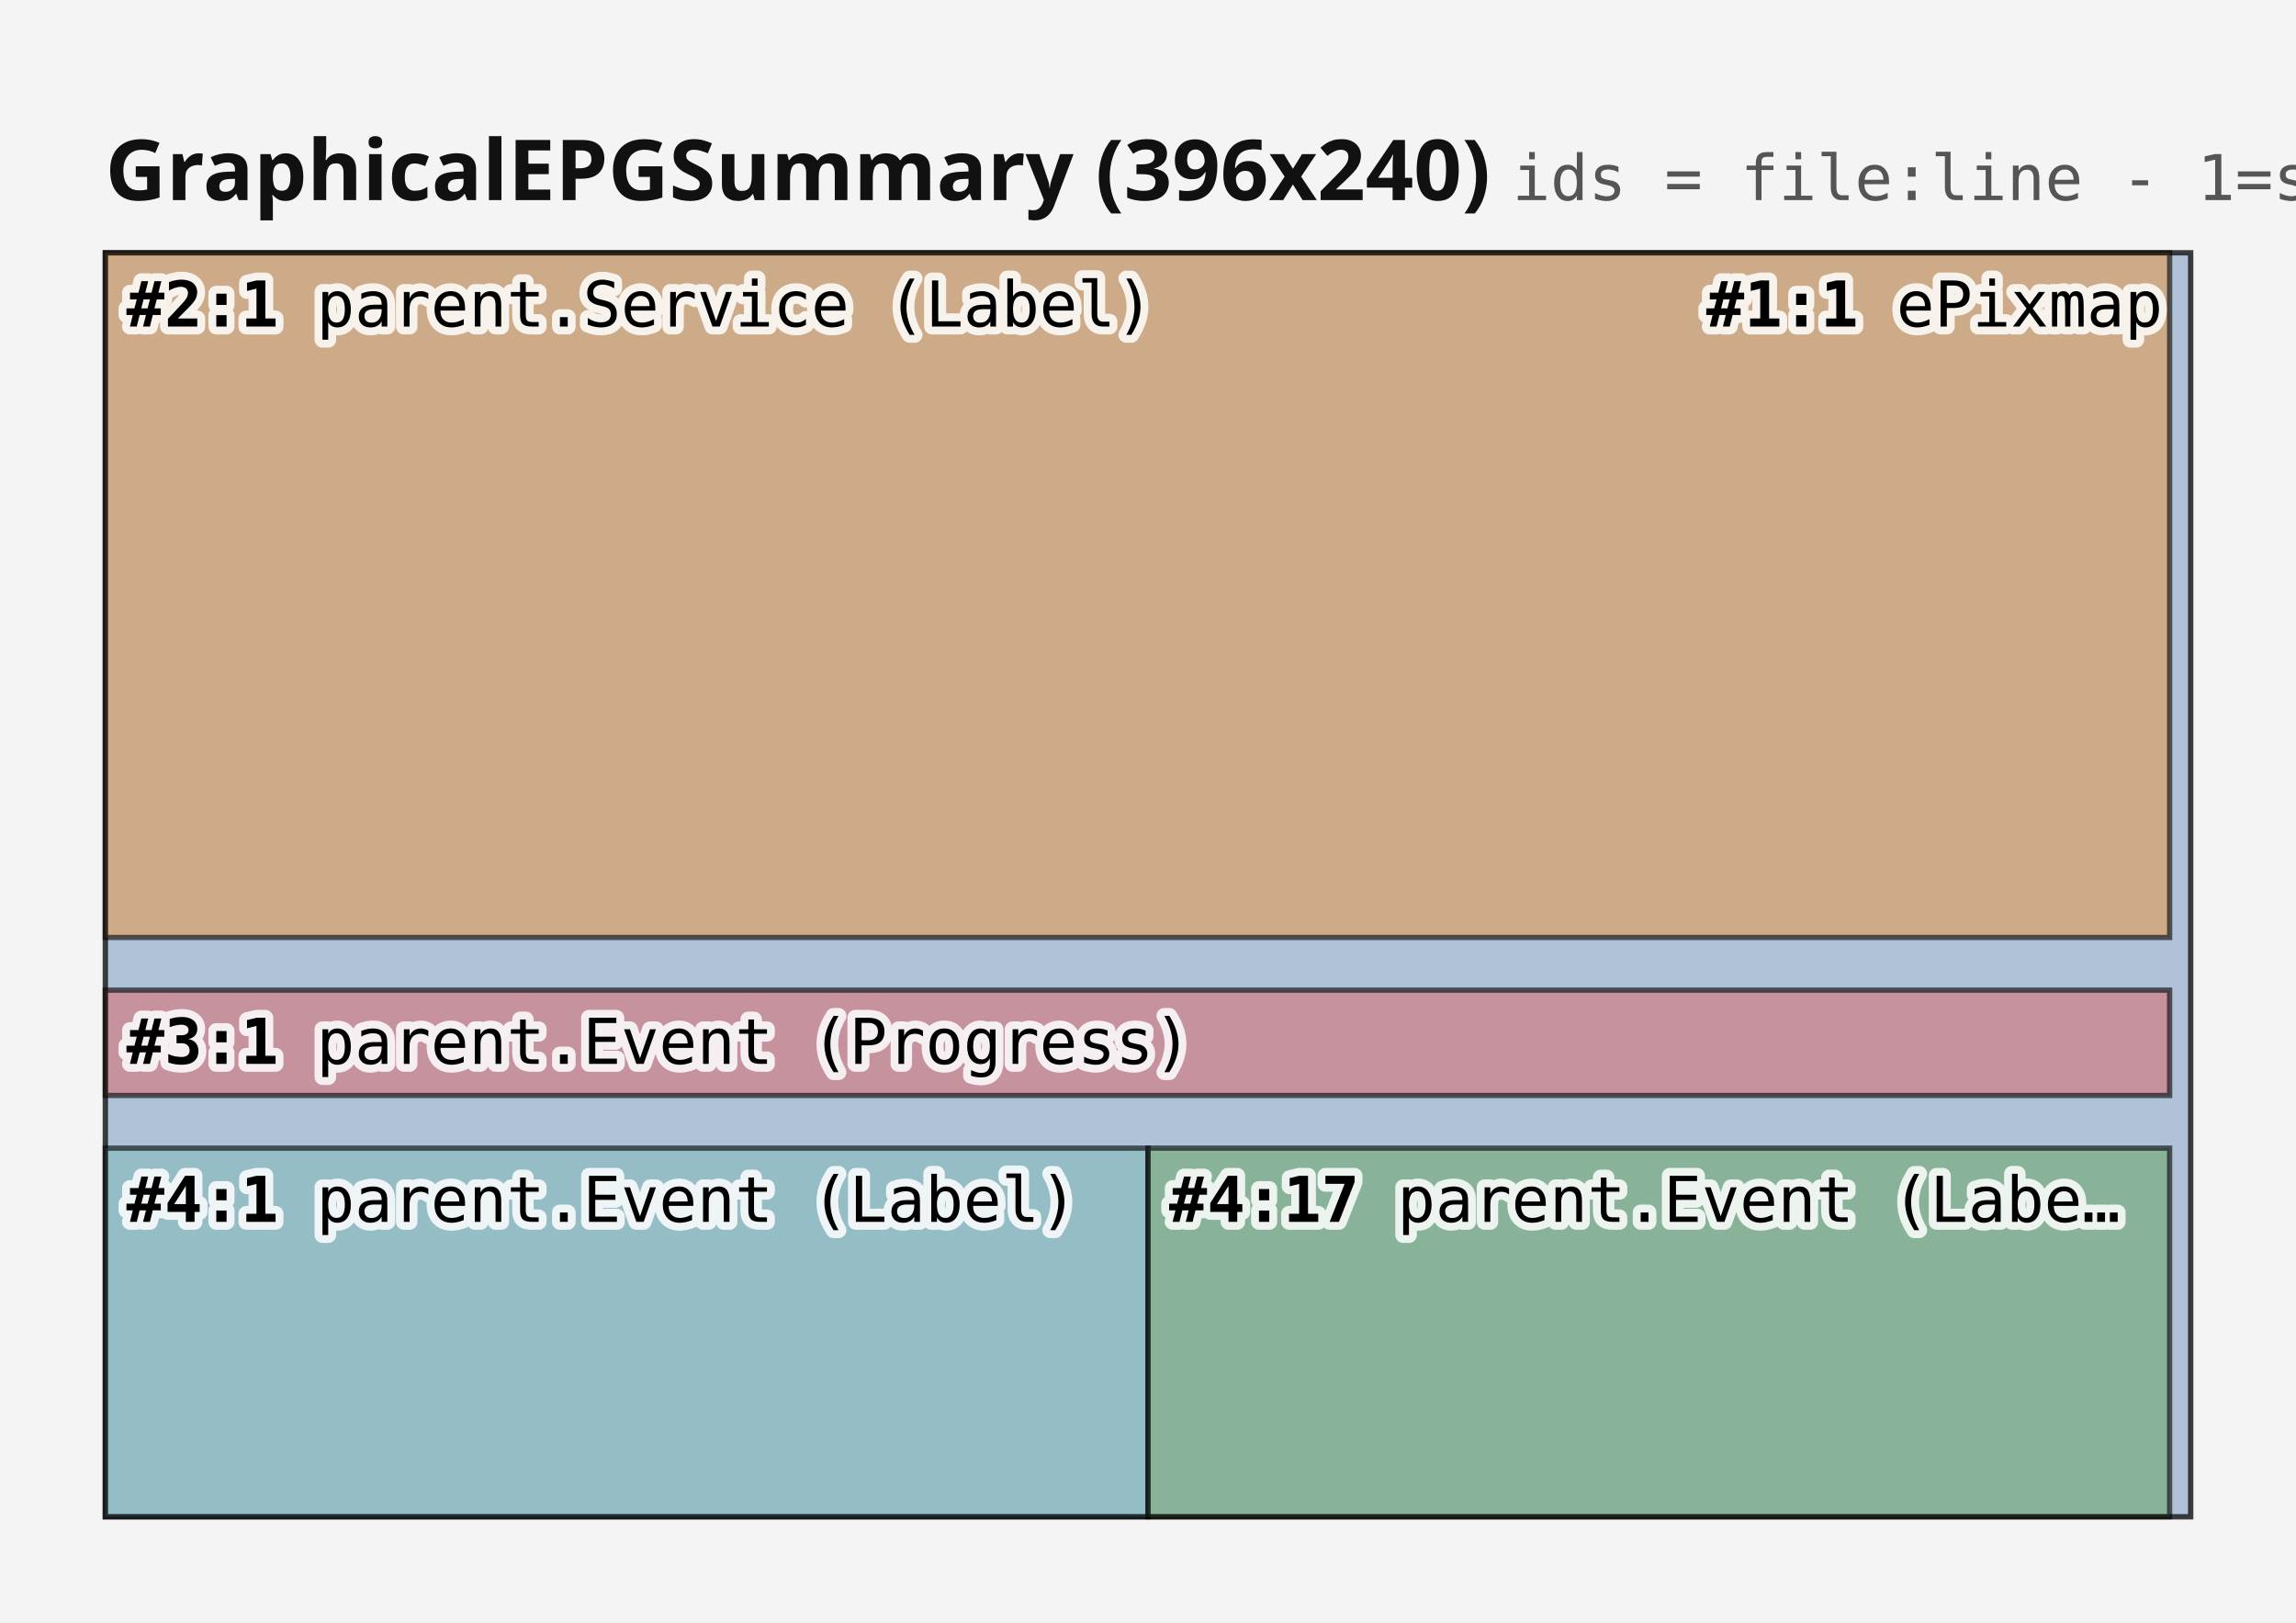
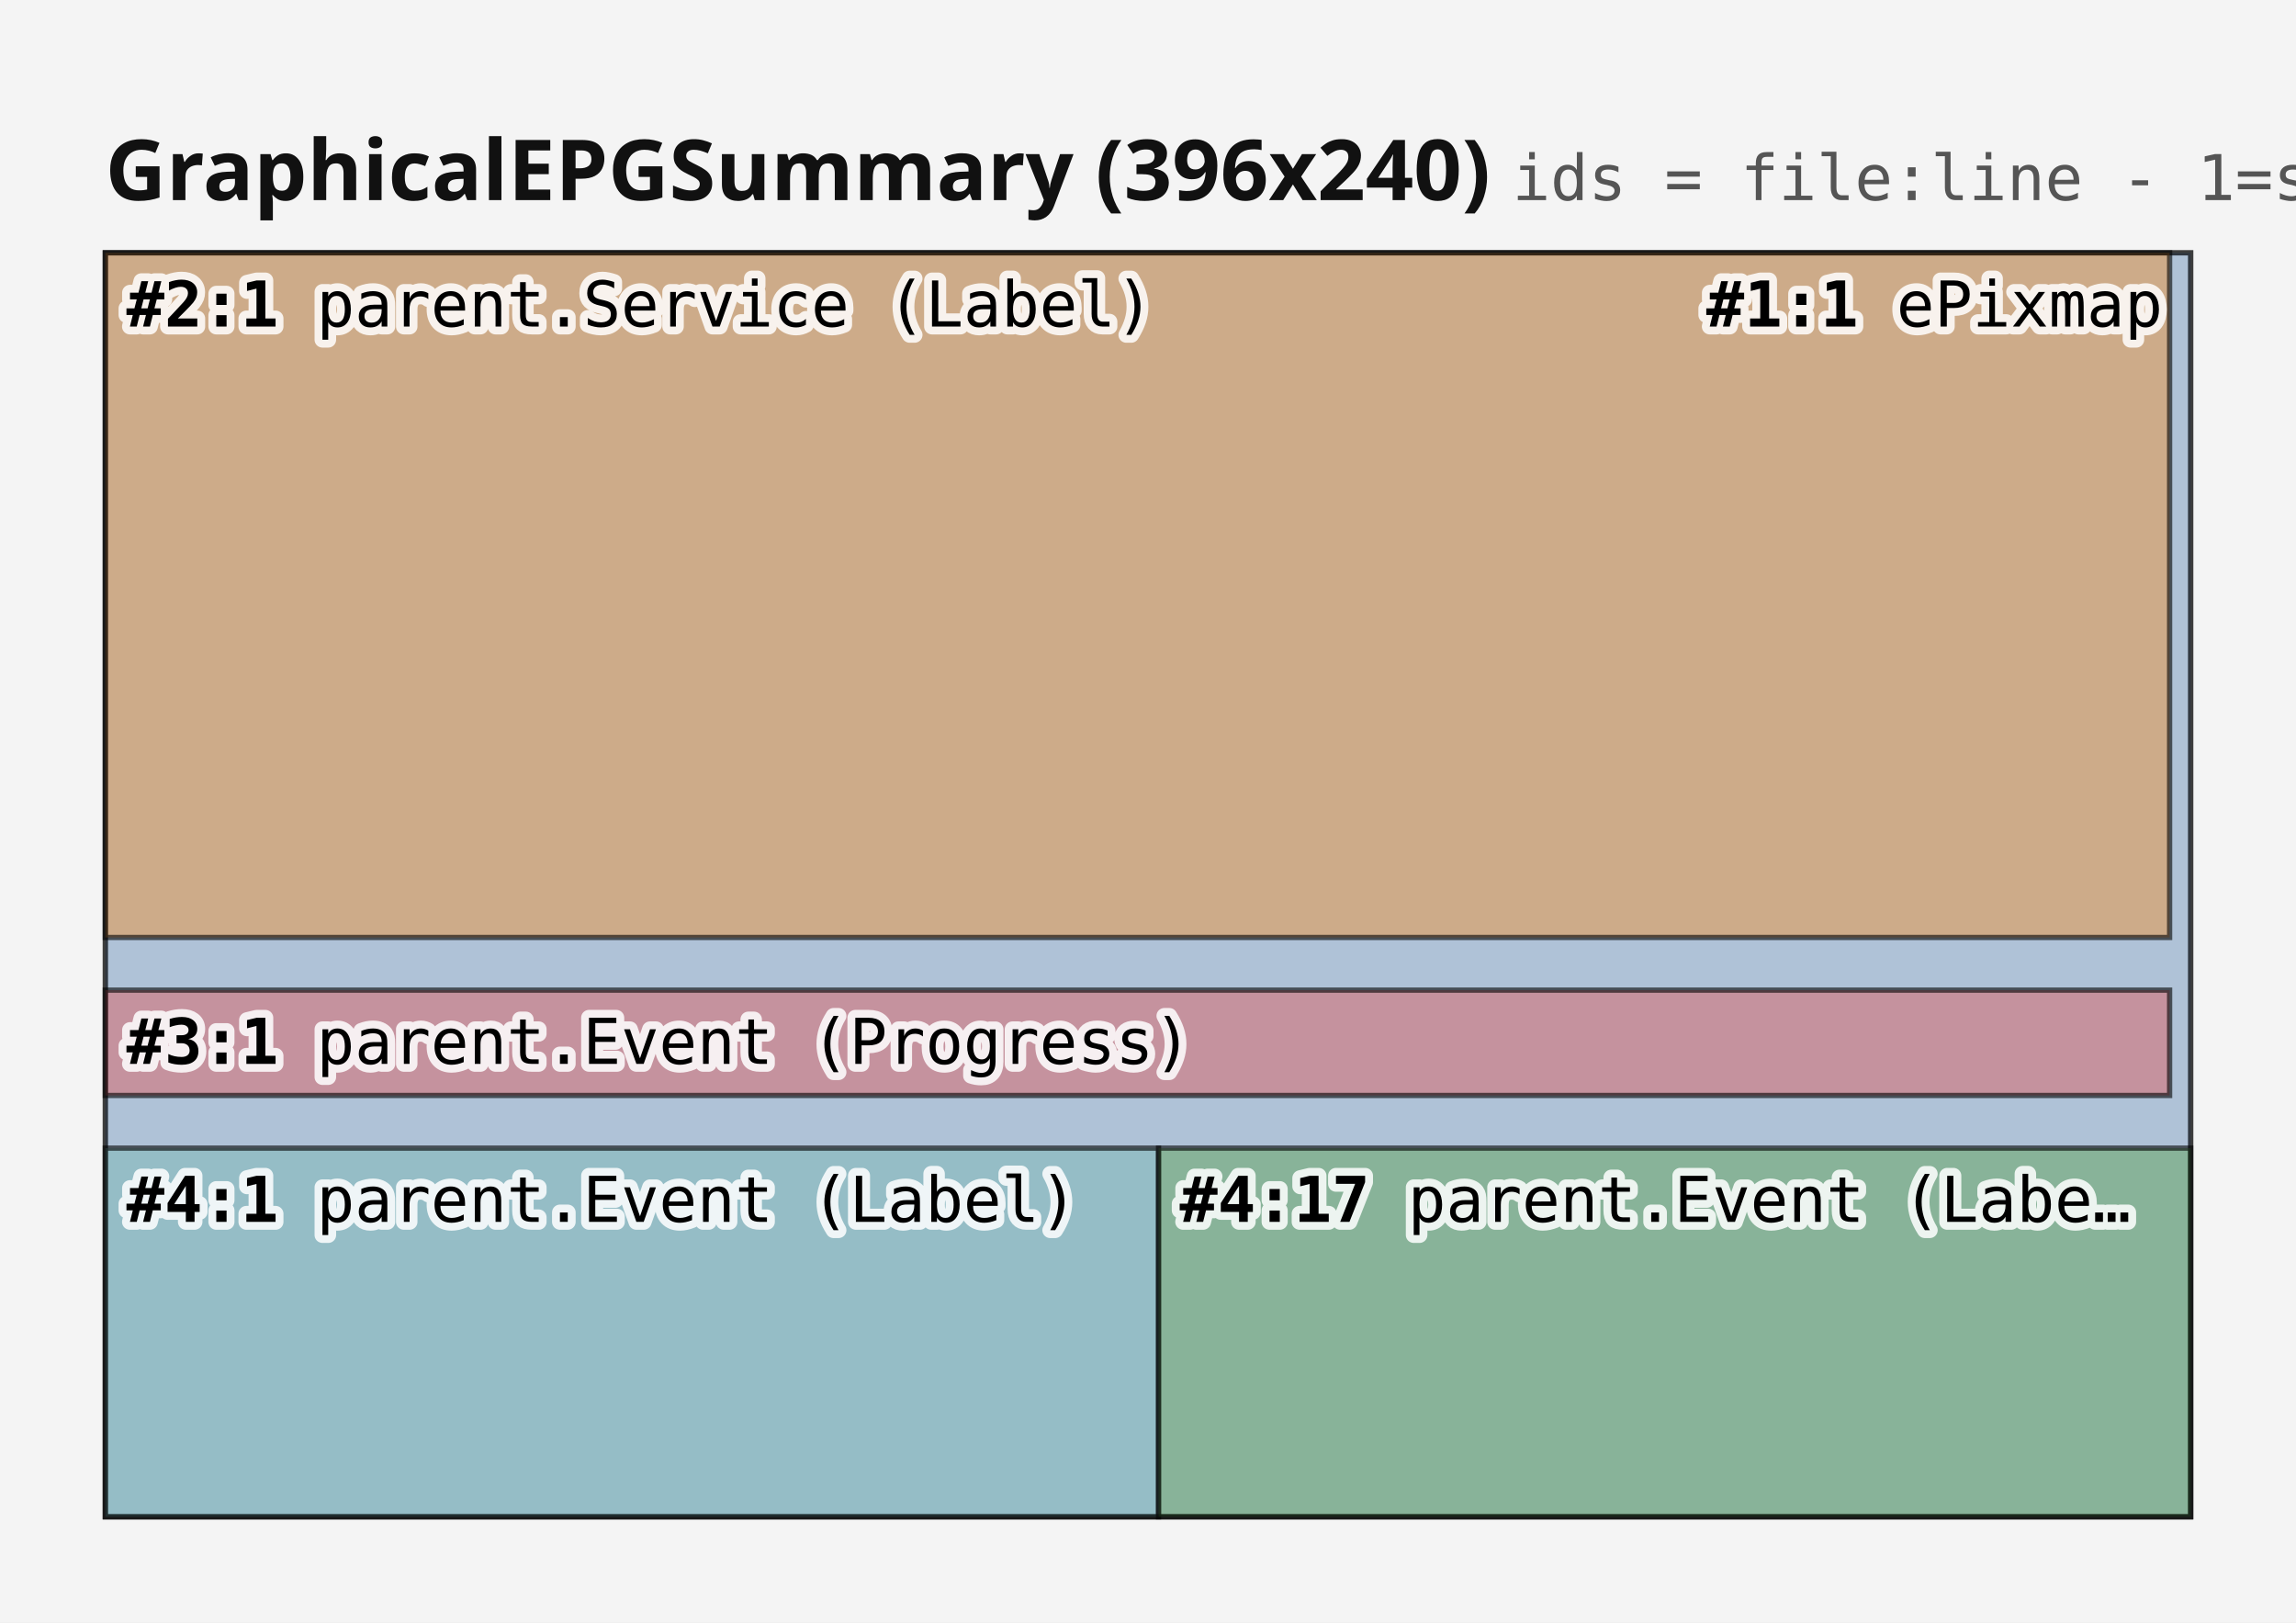
<svg xmlns="http://www.w3.org/2000/svg" width="436" height="308" viewBox="0 0 436 308">
  <rect x="0" y="0" width="436" height="308" fill="#f4f4f4" />
  <text x="20" y="38" font-family="sans-serif" font-size="16" font-weight="bold" fill="#111111">GraphicalEPGSummary (396x240) <tspan font-family="monospace" font-size="12" font-weight="normal" fill="#555555">ids = file:line - 1=screenpart_LCDBackground.ymlinc  2=screenpart_LCDEPGChannelName.ymlinc  3=screenpart_LCDEPGProgress.ymlinc  4=screenpart_LCDEPGRemainingTime.ymlinc</tspan>
  </text>
  <g data-screen="0" transform="translate(20,48)">
    <rect x="0" y="0" width="396" height="240" fill="#ffffff" stroke="#999999" stroke-width="1" />
    <rect data-ref="0:0" data-src="screenpart_LCDBackground.ymlinc:1" x="0" y="0" width="396" height="240" fill="#4e79a7" fill-opacity="0.45" stroke="#000000" stroke-opacity="0.6" stroke-width="1" />
-     <rect data-ref="0:3" data-src="screenpart_LCDEPGRemainingTime.ymlinc:1" x="0" y="170" width="198" height="70" fill="#76b7b2" fill-opacity="0.45" stroke="#000000" stroke-opacity="0.6" stroke-width="1" />
-     <rect data-ref="0:4" data-src="screenpart_LCDEPGRemainingTime.ymlinc:17" x="198" y="170" width="194" height="70" fill="#59a14f" fill-opacity="0.45" stroke="#000000" stroke-opacity="0.6" stroke-width="1" />
+     <rect data-ref="0:3" data-src="screenpart_LCDEPGRemainingTime.ymlinc:1" x="0" y="170" width="200" height="70" fill="#76b7b2" fill-opacity="0.45" stroke="#000000" stroke-opacity="0.6" stroke-width="1" />
+     <rect data-ref="0:4" data-src="screenpart_LCDEPGRemainingTime.ymlinc:17" x="200" y="170" width="196" height="70" fill="#59a14f" fill-opacity="0.45" stroke="#000000" stroke-opacity="0.6" stroke-width="1" />
    <rect data-ref="0:1" data-src="screenpart_LCDEPGChannelName.ymlinc:1" x="0" y="0" width="392" height="130" fill="#f28e2b" fill-opacity="0.45" stroke="#000000" stroke-opacity="0.6" stroke-width="1" />
    <rect data-ref="0:2" data-src="screenpart_LCDEPGProgress.ymlinc:1" x="0" y="140" width="392" height="20" fill="#e15759" fill-opacity="0.45" stroke="#000000" stroke-opacity="0.6" stroke-width="1" />
    <g pointer-events="none" font-family="monospace" font-size="12" fill="#000000" stroke="#ffffff" stroke-width="3" stroke-opacity="0.85" stroke-linejoin="round" paint-order="stroke">
      <text x="304" y="14">
        <tspan font-weight="bold">#1:1</tspan> ePixmap</text>
      <text x="4" y="184">
        <tspan font-weight="bold">#4:1</tspan> parent.Event (Label)</text>
-       <text x="202" y="184">
+       <text x="204" y="184">
        <tspan font-weight="bold">#4:17</tspan> parent.Event (Labe…</text>
      <text x="4" y="14">
        <tspan font-weight="bold">#2:1</tspan> parent.Service (Label)</text>
      <text x="4" y="154">
        <tspan font-weight="bold">#3:1</tspan> parent.Event (Progress)</text>
    </g>
  </g>
</svg>
